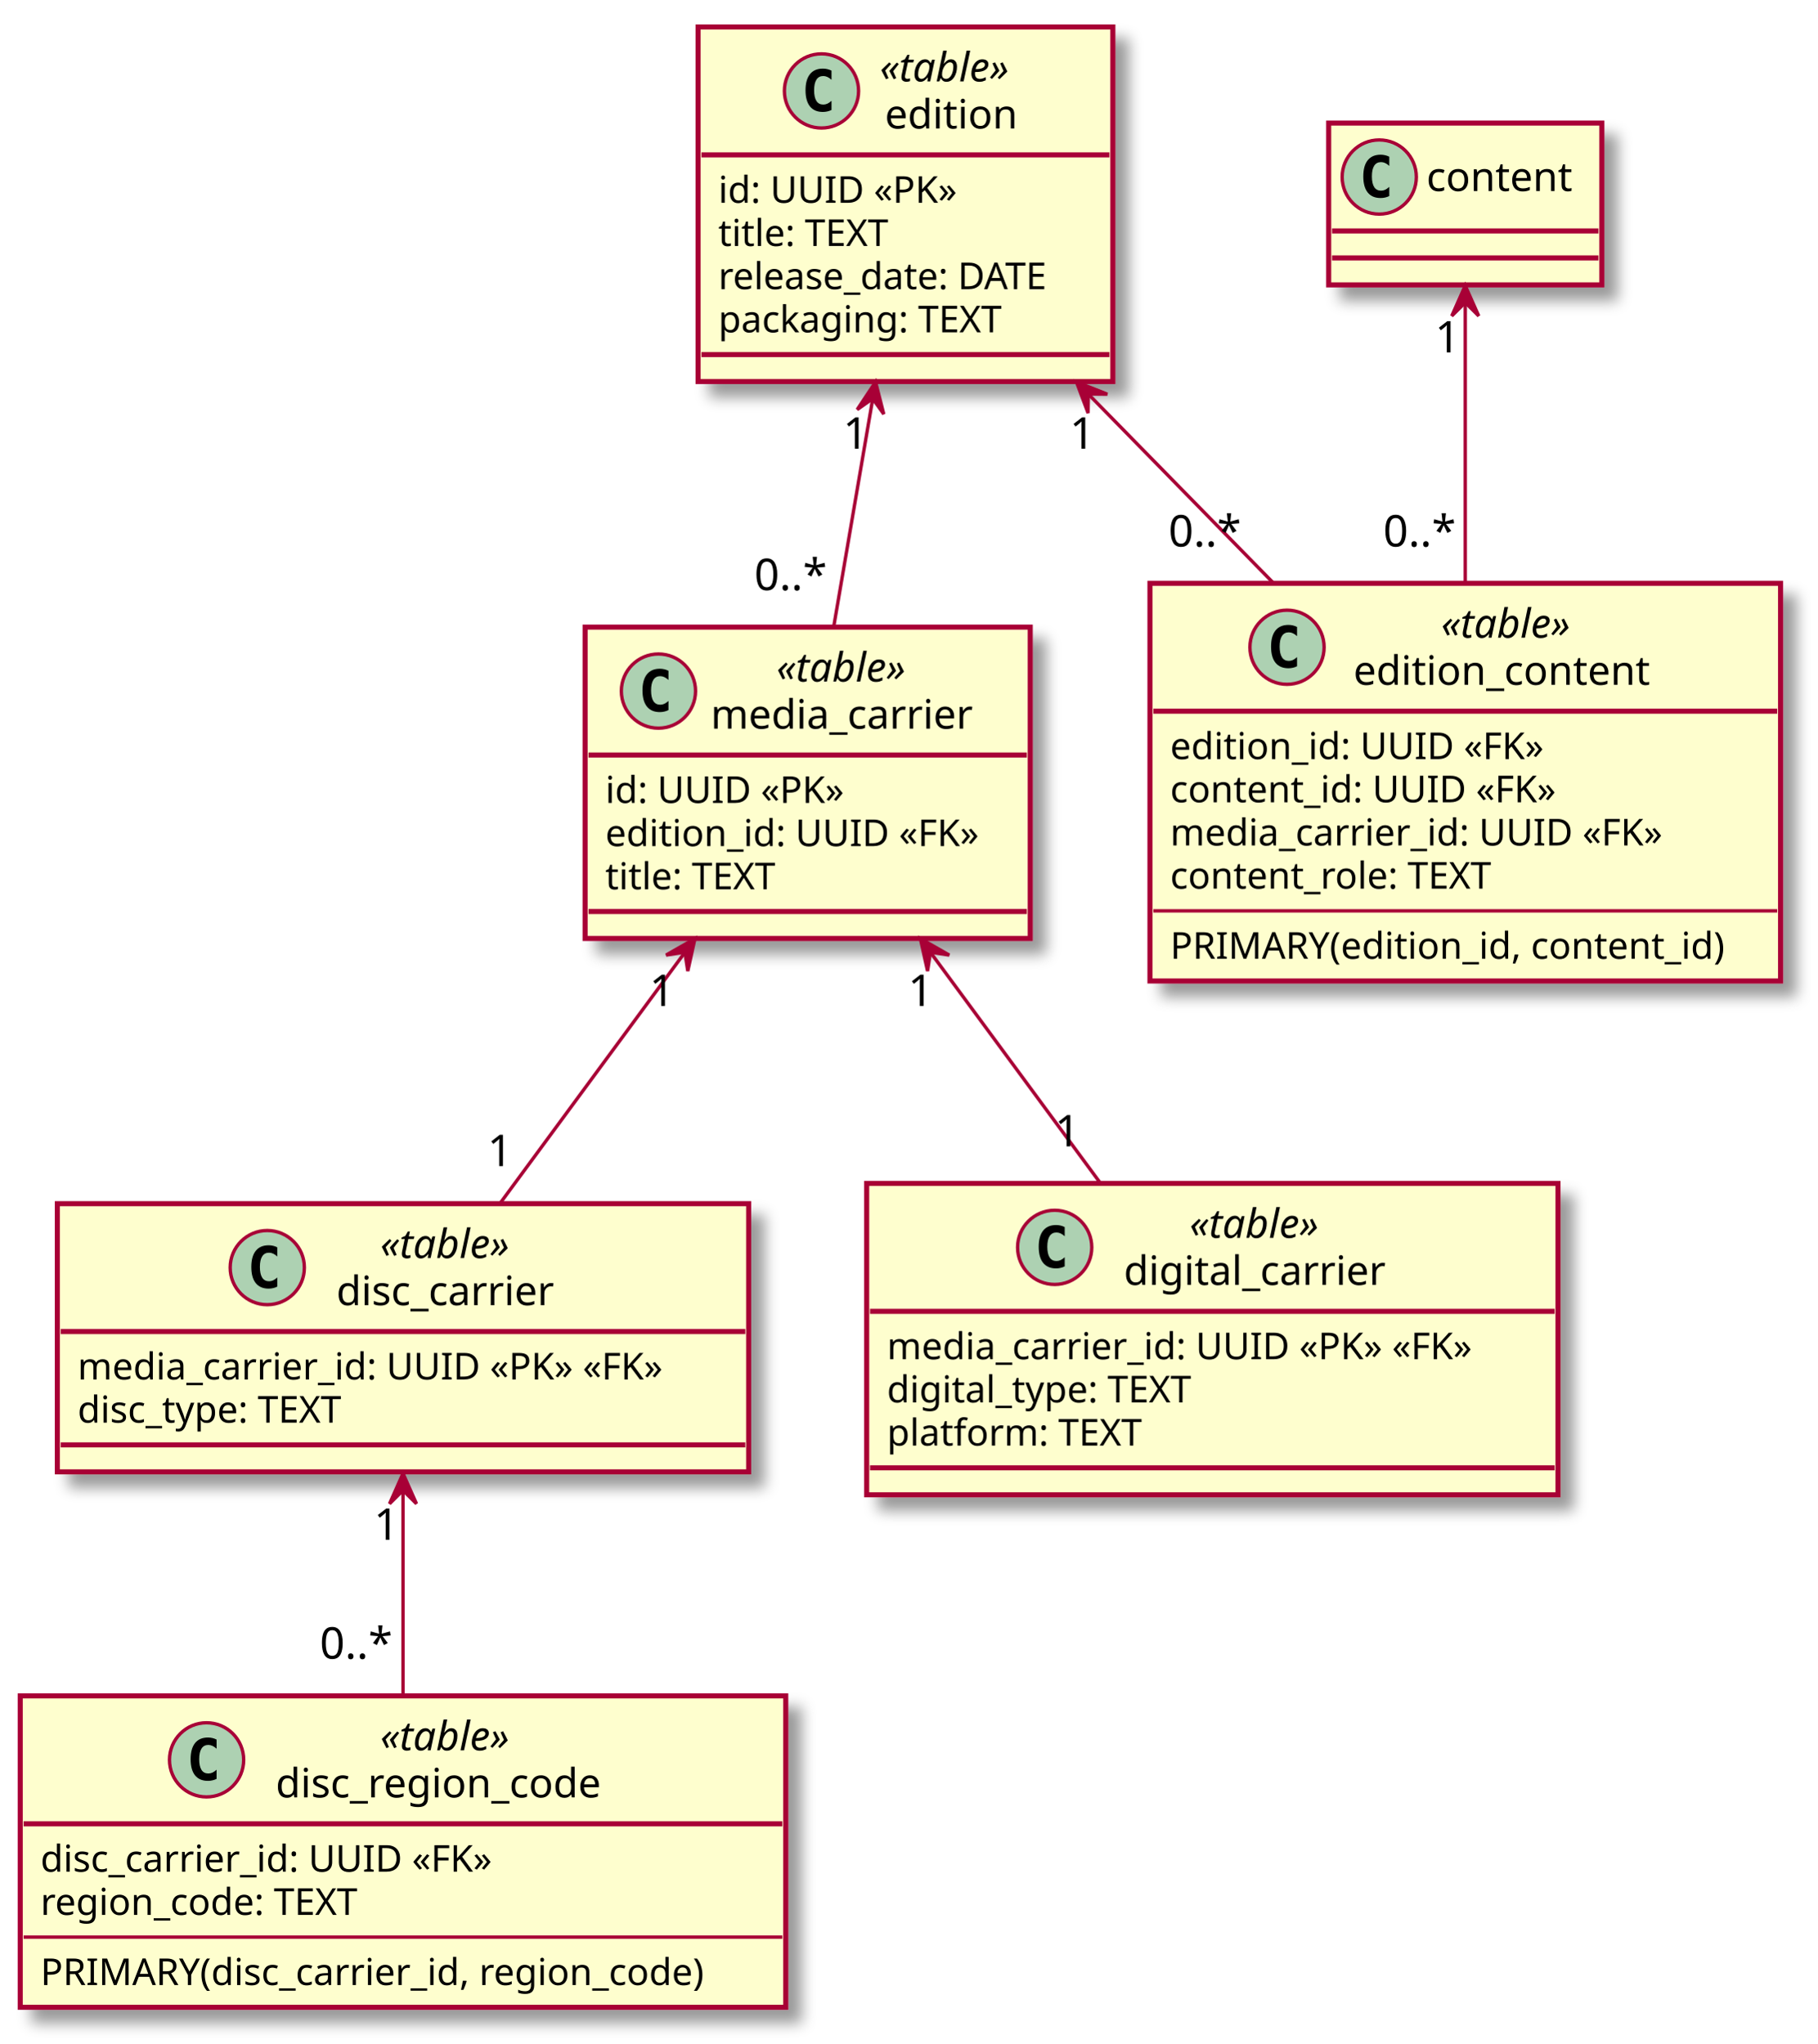
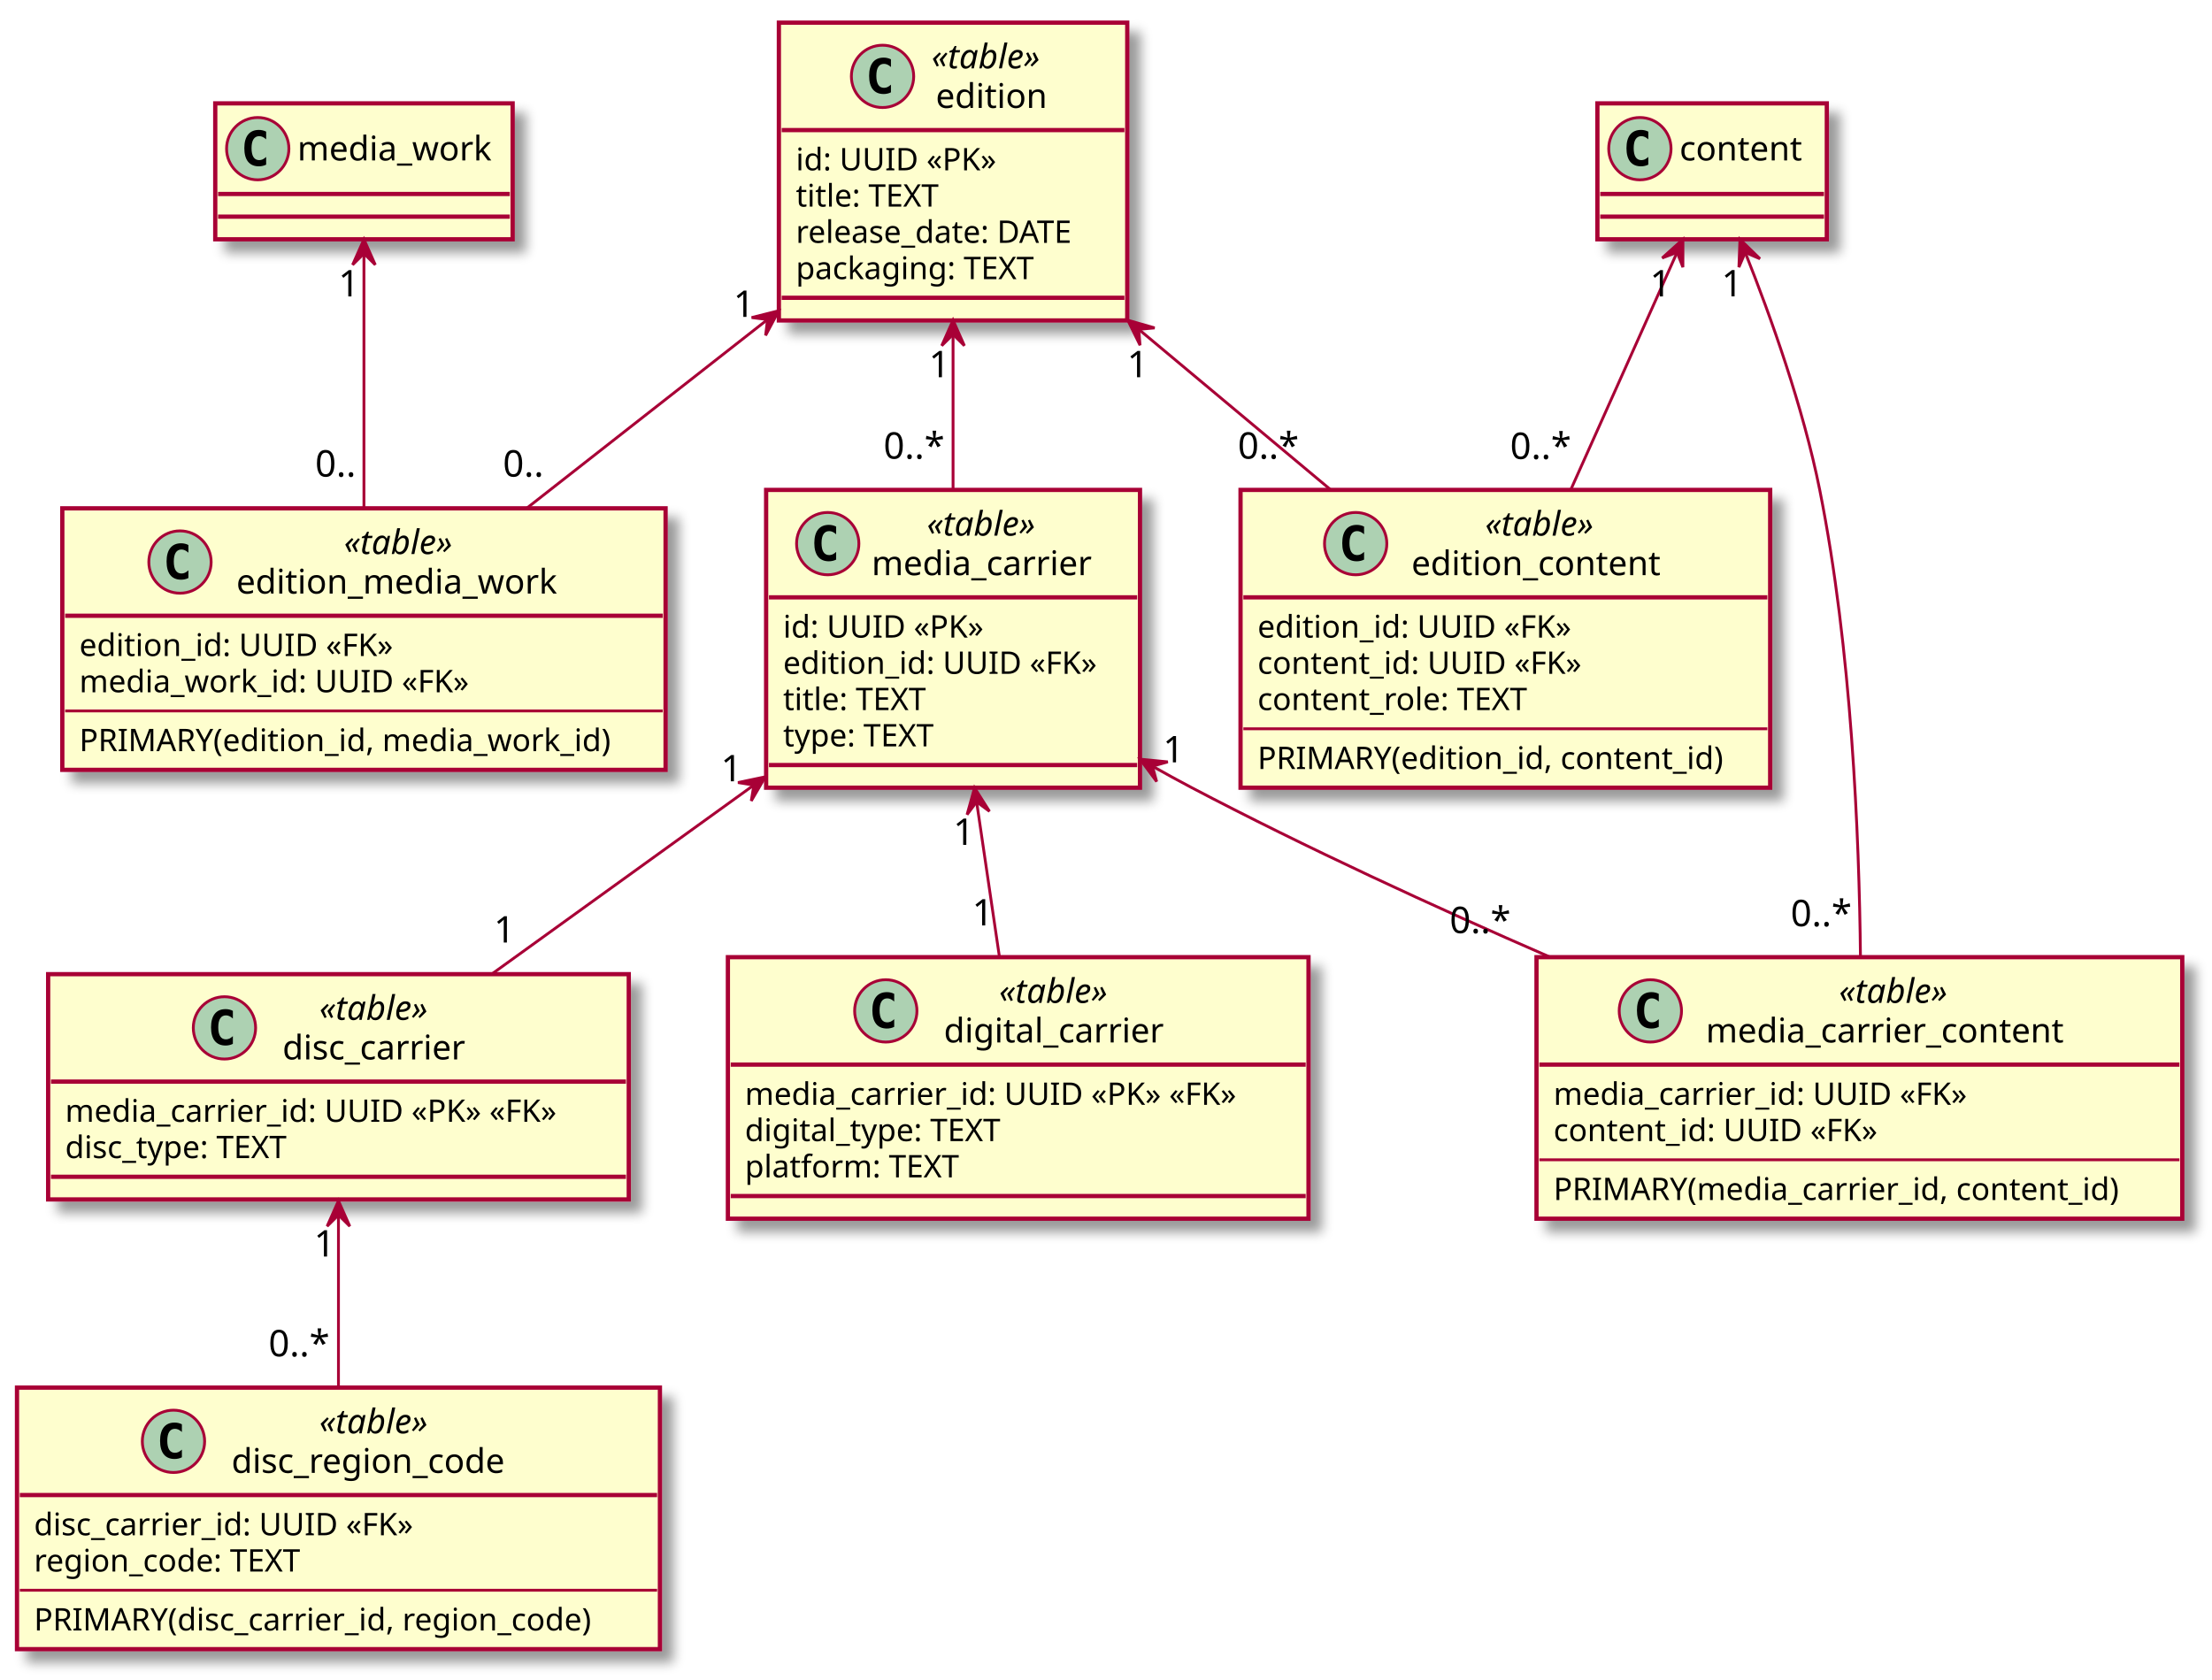
- <svg xmlns="http://www.w3.org/2000/svg" contentScriptType="application/ecmascript" contentStyleType="text/css" height="606px" preserveAspectRatio="none" style="width:539px;height:606px;" version="1.1" viewBox="0 0 539 606" width="539px" zoomAndPan="magnify">
+ <svg xmlns="http://www.w3.org/2000/svg" contentScriptType="application/ecmascript" contentStyleType="text/css" height="593px" preserveAspectRatio="none" style="width:781px;height:593px;" version="1.1" viewBox="0 0 781 593" width="781px" zoomAndPan="magnify">
  <defs>
-     <filter height="300%" id="fr2t4tsjd34j5" width="300%" x="-1" y="-1">
+     <filter height="300%" id="fx2u4dp7x3v7" width="300%" x="-1" y="-1">
      <feGaussianBlur result="blurOut" stdDeviation="2.0" />
      <feColorMatrix in="blurOut" result="blurOut2" type="matrix" values="0 0 0 0 0 0 0 0 0 0 0 0 0 0 0 0 0 0 .4 0" />
      <feOffset dx="4.0" dy="4.0" in="blurOut2" result="blurOut3" />
      <feBlend in="SourceGraphic" in2="blurOut3" mode="normal" />
    </filter>
  </defs>
  <g>
-     <rect fill="#FEFECE" filter="url(#fr2t4tsjd34j5)" height="105.156" id="edition" style="stroke: #A80036; stroke-width: 1.5;" width="123" x="207" y="8" />
-     <ellipse cx="243.6" cy="26.969" fill="#ADD1B2" rx="11" ry="11" style="stroke: #A80036; stroke-width: 1.0;" />
-     <path d="M246.569,32.609 Q245.991,32.906 245.35,33.047 Q244.709,33.203 244.006,33.203 Q241.506,33.203 240.178,31.562 Q238.866,29.906 238.866,26.781 Q238.866,23.656 240.178,22 Q241.506,20.344 244.006,20.344 Q244.709,20.344 245.35,20.5 Q246.006,20.656 246.569,20.953 L246.569,23.672 Q245.944,23.094 245.35,22.828 Q244.756,22.547 244.131,22.547 Q242.787,22.547 242.1,23.625 Q241.412,24.688 241.412,26.781 Q241.412,28.875 242.1,29.953 Q242.787,31.016 244.131,31.016 Q244.756,31.016 245.35,30.75 Q245.944,30.469 246.569,29.891 L246.569,32.609 Z " />
-     <text fill="#000000" font-family="sans-serif" font-size="12" font-style="italic" lengthAdjust="spacingAndGlyphs" textLength="46" x="260.9" y="24.139">«table»</text>
-     <text fill="#000000" font-family="sans-serif" font-size="12" lengthAdjust="spacingAndGlyphs" textLength="43" x="262.4" y="38.107">edition</text>
-     <line style="stroke: #A80036; stroke-width: 1.5;" x1="208" x2="329" y1="45.938" y2="45.938" />
-     <text fill="#000000" font-family="sans-serif" font-size="11" lengthAdjust="spacingAndGlyphs" textLength="77" x="213" y="60.148">id: UUID «PK»</text>
-     <text fill="#000000" font-family="sans-serif" font-size="11" lengthAdjust="spacingAndGlyphs" textLength="57" x="213" y="72.953">title: TEXT</text>
-     <text fill="#000000" font-family="sans-serif" font-size="11" lengthAdjust="spacingAndGlyphs" textLength="111" x="213" y="85.757">release_date: DATE</text>
-     <text fill="#000000" font-family="sans-serif" font-size="11" lengthAdjust="spacingAndGlyphs" textLength="93" x="213" y="98.562">packaging: TEXT</text>
-     <line style="stroke: #A80036; stroke-width: 1.5;" x1="208" x2="329" y1="105.156" y2="105.156" />
-     <rect fill="#FEFECE" filter="url(#fr2t4tsjd34j5)" height="92.352" id="media_carrier" style="stroke: #A80036; stroke-width: 1.5;" width="132" x="173.5" y="186" />
-     <ellipse cx="195.25" cy="204.969" fill="#ADD1B2" rx="11" ry="11" style="stroke: #A80036; stroke-width: 1.0;" />
-     <path d="M198.219,210.609 Q197.641,210.906 197,211.047 Q196.359,211.203 195.656,211.203 Q193.156,211.203 191.828,209.562 Q190.516,207.906 190.516,204.781 Q190.516,201.656 191.828,200 Q193.156,198.344 195.656,198.344 Q196.359,198.344 197,198.5 Q197.656,198.656 198.219,198.953 L198.219,201.672 Q197.594,201.094 197,200.828 Q196.406,200.547 195.781,200.547 Q194.438,200.547 193.75,201.625 Q193.062,202.688 193.062,204.781 Q193.062,206.875 193.75,207.953 Q194.438,209.016 195.781,209.016 Q196.406,209.016 197,208.75 Q197.594,208.469 198.219,207.891 L198.219,210.609 Z " />
-     <text fill="#000000" font-family="sans-serif" font-size="12" font-style="italic" lengthAdjust="spacingAndGlyphs" textLength="46" x="230.25" y="202.139">«table»</text>
-     <text fill="#000000" font-family="sans-serif" font-size="12" lengthAdjust="spacingAndGlyphs" textLength="85" x="210.75" y="216.107">media_carrier</text>
-     <line style="stroke: #A80036; stroke-width: 1.5;" x1="174.5" x2="304.5" y1="223.938" y2="223.938" />
-     <text fill="#000000" font-family="sans-serif" font-size="11" lengthAdjust="spacingAndGlyphs" textLength="77" x="179.5" y="238.148">id: UUID «PK»</text>
-     <text fill="#000000" font-family="sans-serif" font-size="11" lengthAdjust="spacingAndGlyphs" textLength="120" x="179.5" y="250.953">edition_id: UUID «FK»</text>
-     <text fill="#000000" font-family="sans-serif" font-size="11" lengthAdjust="spacingAndGlyphs" textLength="57" x="179.5" y="263.757">title: TEXT</text>
-     <line style="stroke: #A80036; stroke-width: 1.5;" x1="174.5" x2="304.5" y1="270.352" y2="270.352" />
-     <rect fill="#FEFECE" filter="url(#fr2t4tsjd34j5)" height="79.547" id="disc_carrier" style="stroke: #A80036; stroke-width: 1.5;" width="205" x="17" y="357" />
-     <ellipse cx="79.25" cy="375.969" fill="#ADD1B2" rx="11" ry="11" style="stroke: #A80036; stroke-width: 1.0;" />
-     <path d="M82.219,381.609 Q81.641,381.906 81,382.047 Q80.359,382.203 79.656,382.203 Q77.156,382.203 75.828,380.562 Q74.516,378.906 74.516,375.781 Q74.516,372.656 75.828,371 Q77.156,369.344 79.656,369.344 Q80.359,369.344 81,369.5 Q81.656,369.656 82.219,369.953 L82.219,372.672 Q81.594,372.094 81,371.828 Q80.406,371.547 79.781,371.547 Q78.438,371.547 77.75,372.625 Q77.062,373.688 77.062,375.781 Q77.062,377.875 77.75,378.953 Q78.438,380.016 79.781,380.016 Q80.406,380.016 81,379.75 Q81.594,379.469 82.219,378.891 L82.219,381.609 Z " />
-     <text fill="#000000" font-family="sans-serif" font-size="12" font-style="italic" lengthAdjust="spacingAndGlyphs" textLength="46" x="112.75" y="373.139">«table»</text>
-     <text fill="#000000" font-family="sans-serif" font-size="12" lengthAdjust="spacingAndGlyphs" textLength="72" x="99.75" y="387.107">disc_carrier</text>
-     <line style="stroke: #A80036; stroke-width: 1.5;" x1="18" x2="221" y1="394.938" y2="394.938" />
-     <text fill="#000000" font-family="sans-serif" font-size="11" lengthAdjust="spacingAndGlyphs" textLength="193" x="23" y="409.148">media_carrier_id: UUID «PK» «FK»</text>
-     <text fill="#000000" font-family="sans-serif" font-size="11" lengthAdjust="spacingAndGlyphs" textLength="89" x="23" y="421.953">disc_type: TEXT</text>
-     <line style="stroke: #A80036; stroke-width: 1.5;" x1="18" x2="221" y1="428.547" y2="428.547" />
-     <rect fill="#FEFECE" filter="url(#fr2t4tsjd34j5)" height="92.352" id="disc_region_code" style="stroke: #A80036; stroke-width: 1.5;" width="227" x="6" y="503" />
-     <ellipse cx="61.25" cy="521.969" fill="#ADD1B2" rx="11" ry="11" style="stroke: #A80036; stroke-width: 1.0;" />
-     <path d="M64.219,527.609 Q63.641,527.906 63,528.047 Q62.359,528.203 61.656,528.203 Q59.156,528.203 57.828,526.562 Q56.516,524.906 56.516,521.781 Q56.516,518.656 57.828,517 Q59.156,515.344 61.656,515.344 Q62.359,515.344 63,515.5 Q63.656,515.656 64.219,515.953 L64.219,518.672 Q63.594,518.094 63,517.828 Q62.406,517.547 61.781,517.547 Q60.438,517.547 59.75,518.625 Q59.062,519.688 59.062,521.781 Q59.062,523.875 59.75,524.953 Q60.438,526.016 61.781,526.016 Q62.406,526.016 63,525.75 Q63.594,525.469 64.219,524.891 L64.219,527.609 Z " />
-     <text fill="#000000" font-family="sans-serif" font-size="12" font-style="italic" lengthAdjust="spacingAndGlyphs" textLength="46" x="112.75" y="519.139">«table»</text>
-     <text fill="#000000" font-family="sans-serif" font-size="12" lengthAdjust="spacingAndGlyphs" textLength="108" x="81.75" y="533.107">disc_region_code</text>
-     <line style="stroke: #A80036; stroke-width: 1.5;" x1="7" x2="232" y1="540.938" y2="540.938" />
-     <text fill="#000000" font-family="sans-serif" font-size="11" lengthAdjust="spacingAndGlyphs" textLength="149" x="12" y="555.148">disc_carrier_id: UUID «FK»</text>
-     <text fill="#000000" font-family="sans-serif" font-size="11" lengthAdjust="spacingAndGlyphs" textLength="105" x="12" y="567.953">region_code: TEXT</text>
-     <line style="stroke: #A80036; stroke-width: 1.0;" x1="7" x2="232" y1="574.547" y2="574.547" />
-     <text fill="#000000" font-family="sans-serif" font-size="11" lengthAdjust="spacingAndGlyphs" textLength="215" x="12" y="588.757">PRIMARY(disc_carrier_id, region_code)</text>
-     <rect fill="#FEFECE" filter="url(#fr2t4tsjd34j5)" height="92.352" id="digital_carrier" style="stroke: #A80036; stroke-width: 1.5;" width="205" x="257" y="351" />
-     <ellipse cx="312.75" cy="369.969" fill="#ADD1B2" rx="11" ry="11" style="stroke: #A80036; stroke-width: 1.0;" />
-     <path d="M315.719,375.609 Q315.141,375.906 314.5,376.047 Q313.859,376.203 313.156,376.203 Q310.656,376.203 309.328,374.562 Q308.016,372.906 308.016,369.781 Q308.016,366.656 309.328,365 Q310.656,363.344 313.156,363.344 Q313.859,363.344 314.5,363.5 Q315.156,363.656 315.719,363.953 L315.719,366.672 Q315.094,366.094 314.5,365.828 Q313.906,365.547 313.281,365.547 Q311.938,365.547 311.25,366.625 Q310.562,367.688 310.562,369.781 Q310.562,371.875 311.25,372.953 Q311.938,374.016 313.281,374.016 Q313.906,374.016 314.5,373.75 Q315.094,373.469 315.719,372.891 L315.719,375.609 Z " />
-     <text fill="#000000" font-family="sans-serif" font-size="12" font-style="italic" lengthAdjust="spacingAndGlyphs" textLength="46" x="352.75" y="367.139">«table»</text>
-     <text fill="#000000" font-family="sans-serif" font-size="12" lengthAdjust="spacingAndGlyphs" textLength="85" x="333.25" y="381.107">digital_carrier</text>
-     <line style="stroke: #A80036; stroke-width: 1.5;" x1="258" x2="461" y1="388.938" y2="388.938" />
-     <text fill="#000000" font-family="sans-serif" font-size="11" lengthAdjust="spacingAndGlyphs" textLength="193" x="263" y="403.148">media_carrier_id: UUID «PK» «FK»</text>
-     <text fill="#000000" font-family="sans-serif" font-size="11" lengthAdjust="spacingAndGlyphs" textLength="100" x="263" y="415.953">digital_type: TEXT</text>
-     <text fill="#000000" font-family="sans-serif" font-size="11" lengthAdjust="spacingAndGlyphs" textLength="84" x="263" y="428.757">platform: TEXT</text>
-     <line style="stroke: #A80036; stroke-width: 1.5;" x1="258" x2="461" y1="435.352" y2="435.352" />
-     <rect fill="#FEFECE" filter="url(#fr2t4tsjd34j5)" height="117.961" id="edition_content" style="stroke: #A80036; stroke-width: 1.5;" width="187" x="341" y="173" />
-     <ellipse cx="381.65" cy="191.969" fill="#ADD1B2" rx="11" ry="11" style="stroke: #A80036; stroke-width: 1.0;" />
-     <path d="M384.619,197.609 Q384.041,197.906 383.4,198.047 Q382.759,198.203 382.056,198.203 Q379.556,198.203 378.228,196.562 Q376.916,194.906 376.916,191.781 Q376.916,188.656 378.228,187 Q379.556,185.344 382.056,185.344 Q382.759,185.344 383.4,185.5 Q384.056,185.656 384.619,185.953 L384.619,188.672 Q383.994,188.094 383.4,187.828 Q382.806,187.547 382.181,187.547 Q380.837,187.547 380.15,188.625 Q379.462,189.688 379.462,191.781 Q379.462,193.875 380.15,194.953 Q380.837,196.016 382.181,196.016 Q382.806,196.016 383.4,195.75 Q383.994,195.469 384.619,194.891 L384.619,197.609 Z " />
-     <text fill="#000000" font-family="sans-serif" font-size="12" font-style="italic" lengthAdjust="spacingAndGlyphs" textLength="46" x="427.35" y="189.139">«table»</text>
-     <text fill="#000000" font-family="sans-serif" font-size="12" lengthAdjust="spacingAndGlyphs" textLength="98" x="401.35" y="203.107">edition_content</text>
-     <line style="stroke: #A80036; stroke-width: 1.5;" x1="342" x2="527" y1="210.938" y2="210.938" />
-     <text fill="#000000" font-family="sans-serif" font-size="11" lengthAdjust="spacingAndGlyphs" textLength="120" x="347" y="225.148">edition_id: UUID «FK»</text>
-     <text fill="#000000" font-family="sans-serif" font-size="11" lengthAdjust="spacingAndGlyphs" textLength="124" x="347" y="237.953">content_id: UUID «FK»</text>
-     <text fill="#000000" font-family="sans-serif" font-size="11" lengthAdjust="spacingAndGlyphs" textLength="161" x="347" y="250.757">media_carrier_id: UUID «FK»</text>
-     <text fill="#000000" font-family="sans-serif" font-size="11" lengthAdjust="spacingAndGlyphs" textLength="106" x="347" y="263.562">content_role: TEXT</text>
-     <line style="stroke: #A80036; stroke-width: 1.0;" x1="342" x2="527" y1="270.156" y2="270.156" />
-     <text fill="#000000" font-family="sans-serif" font-size="11" lengthAdjust="spacingAndGlyphs" textLength="175" x="347" y="284.367">PRIMARY(edition_id, content_id)</text>
-     <rect fill="#FEFECE" filter="url(#fr2t4tsjd34j5)" height="48" id="content" style="stroke: #A80036; stroke-width: 1.5;" width="81" x="394" y="36.5" />
-     <ellipse cx="409" cy="52.5" fill="#ADD1B2" rx="11" ry="11" style="stroke: #A80036; stroke-width: 1.0;" />
-     <path d="M411.969,58.141 Q411.391,58.438 410.75,58.578 Q410.109,58.734 409.406,58.734 Q406.906,58.734 405.578,57.094 Q404.266,55.438 404.266,52.312 Q404.266,49.188 405.578,47.531 Q406.906,45.875 409.406,45.875 Q410.109,45.875 410.75,46.031 Q411.406,46.188 411.969,46.484 L411.969,49.203 Q411.344,48.625 410.75,48.359 Q410.156,48.078 409.531,48.078 Q408.188,48.078 407.5,49.156 Q406.812,50.219 406.812,52.312 Q406.812,54.406 407.5,55.484 Q408.188,56.547 409.531,56.547 Q410.156,56.547 410.75,56.281 Q411.344,56 411.969,55.422 L411.969,58.141 Z " />
-     <text fill="#000000" font-family="sans-serif" font-size="12" lengthAdjust="spacingAndGlyphs" textLength="49" x="423" y="56.654">content</text>
-     <line style="stroke: #A80036; stroke-width: 1.5;" x1="395" x2="474" y1="68.5" y2="68.5" />
-     <line style="stroke: #A80036; stroke-width: 1.5;" x1="395" x2="474" y1="76.5" y2="76.5" />
-     <path d="M258.8,118.22 C255.03,140.23 250.78,165.08 247.23,185.85 " fill="none" id="edition&lt;-media_carrier" style="stroke: #A80036; stroke-width: 1.0;" />
-     <polygon fill="#A80036" points="259.64,113.28,254.18,121.477,258.797,118.209,262.066,122.826,259.64,113.28" style="stroke: #A80036; stroke-width: 1.0;" />
-     <text fill="#000000" font-family="sans-serif" font-size="13" lengthAdjust="spacingAndGlyphs" textLength="8" x="249.992" y="133.069">1</text>
-     <text fill="#000000" font-family="sans-serif" font-size="13" lengthAdjust="spacingAndGlyphs" textLength="23" x="223.676" y="175.021">0..*</text>
-     <path d="M203.06,282.5 C185.49,306.37 164.71,334.59 148.27,356.92 " fill="none" id="media_carrier&lt;-disc_carrier" style="stroke: #A80036; stroke-width: 1.0;" />
-     <polygon fill="#A80036" points="206.07,278.4,197.509,283.269,203.102,282.424,203.947,288.017,206.07,278.4" style="stroke: #A80036; stroke-width: 1.0;" />
-     <text fill="#000000" font-family="sans-serif" font-size="13" lengthAdjust="spacingAndGlyphs" textLength="8" x="192.572" y="298.367">1</text>
-     <text fill="#000000" font-family="sans-serif" font-size="13" lengthAdjust="spacingAndGlyphs" textLength="8" x="144.527" y="345.859">1</text>
-     <path d="M119.5,442.31 C119.5,461.37 119.5,483.63 119.5,502.8 " fill="none" id="disc_carrier&lt;-disc_region_code" style="stroke: #A80036; stroke-width: 1.0;" />
-     <polygon fill="#A80036" points="119.5,437.02,115.5,446.02,119.5,442.02,123.5,446.02,119.5,437.02" style="stroke: #A80036; stroke-width: 1.0;" />
-     <text fill="#000000" font-family="sans-serif" font-size="13" lengthAdjust="spacingAndGlyphs" textLength="8" x="110.862" y="456.707">1</text>
-     <text fill="#000000" font-family="sans-serif" font-size="13" lengthAdjust="spacingAndGlyphs" textLength="23" x="94.811" y="491.964">0..*</text>
-     <path d="M276.09,282.7 C292.06,304.4 310.67,329.68 326.25,350.84 " fill="none" id="media_carrier&lt;-digital_carrier" style="stroke: #A80036; stroke-width: 1.0;" />
-     <polygon fill="#A80036" points="272.93,278.4,275.053,288.017,275.898,282.424,281.491,283.269,272.93,278.4" style="stroke: #A80036; stroke-width: 1.0;" />
-     <text fill="#000000" font-family="sans-serif" font-size="13" lengthAdjust="spacingAndGlyphs" textLength="8" x="269.252" y="298.367">1</text>
-     <text fill="#000000" font-family="sans-serif" font-size="13" lengthAdjust="spacingAndGlyphs" textLength="8" x="312.779" y="340.01">1</text>
-     <path d="M323.12,117.28 C340.54,135.06 359.85,154.78 377.43,172.73 " fill="none" id="edition&lt;-edition_content" style="stroke: #A80036; stroke-width: 1.0;" />
-     <polygon fill="#A80036" points="319.21,113.28,322.652,122.508,322.71,116.851,328.366,116.908,319.21,113.28" style="stroke: #A80036; stroke-width: 1.0;" />
-     <text fill="#000000" font-family="sans-serif" font-size="13" lengthAdjust="spacingAndGlyphs" textLength="8" x="317.195" y="133.069">1</text>
-     <text fill="#000000" font-family="sans-serif" font-size="13" lengthAdjust="spacingAndGlyphs" textLength="23" x="346.502" y="162.087">0..*</text>
-     <path d="M434.5,89.94 C434.5,112.49 434.5,144.75 434.5,172.73 " fill="none" id="content&lt;-edition_content" style="stroke: #A80036; stroke-width: 1.0;" />
-     <polygon fill="#A80036" points="434.5,84.71,430.5,93.71,434.5,89.71,438.5,93.71,434.5,84.71" style="stroke: #A80036; stroke-width: 1.0;" />
-     <text fill="#000000" font-family="sans-serif" font-size="13" lengthAdjust="spacingAndGlyphs" textLength="8" x="425.525" y="104.522">1</text>
-     <text fill="#000000" font-family="sans-serif" font-size="13" lengthAdjust="spacingAndGlyphs" textLength="23" x="410.17" y="162.087">0..*</text>
+     <rect fill="#FEFECE" filter="url(#fx2u4dp7x3v7)" height="105.156" id="edition" style="stroke: #A80036; stroke-width: 1.5;" width="123" x="275" y="8" />
+     <ellipse cx="311.6" cy="26.969" fill="#ADD1B2" rx="11" ry="11" style="stroke: #A80036; stroke-width: 1.0;" />
+     <path d="M314.569,32.609 Q313.991,32.906 313.35,33.047 Q312.709,33.203 312.006,33.203 Q309.506,33.203 308.178,31.562 Q306.866,29.906 306.866,26.781 Q306.866,23.656 308.178,22 Q309.506,20.344 312.006,20.344 Q312.709,20.344 313.35,20.5 Q314.006,20.656 314.569,20.953 L314.569,23.672 Q313.944,23.094 313.35,22.828 Q312.756,22.547 312.131,22.547 Q310.788,22.547 310.1,23.625 Q309.413,24.688 309.413,26.781 Q309.413,28.875 310.1,29.953 Q310.788,31.016 312.131,31.016 Q312.756,31.016 313.35,30.75 Q313.944,30.469 314.569,29.891 L314.569,32.609 Z " />
+     <text fill="#000000" font-family="sans-serif" font-size="12" font-style="italic" lengthAdjust="spacingAndGlyphs" textLength="46" x="328.9" y="24.139">«table»</text>
+     <text fill="#000000" font-family="sans-serif" font-size="12" lengthAdjust="spacingAndGlyphs" textLength="43" x="330.4" y="38.107">edition</text>
+     <line style="stroke: #A80036; stroke-width: 1.5;" x1="276" x2="397" y1="45.938" y2="45.938" />
+     <text fill="#000000" font-family="sans-serif" font-size="11" lengthAdjust="spacingAndGlyphs" textLength="77" x="281" y="60.148">id: UUID «PK»</text>
+     <text fill="#000000" font-family="sans-serif" font-size="11" lengthAdjust="spacingAndGlyphs" textLength="57" x="281" y="72.953">title: TEXT</text>
+     <text fill="#000000" font-family="sans-serif" font-size="11" lengthAdjust="spacingAndGlyphs" textLength="111" x="281" y="85.757">release_date: DATE</text>
+     <text fill="#000000" font-family="sans-serif" font-size="11" lengthAdjust="spacingAndGlyphs" textLength="93" x="281" y="98.562">packaging: TEXT</text>
+     <line style="stroke: #A80036; stroke-width: 1.5;" x1="276" x2="397" y1="105.156" y2="105.156" />
+     <rect fill="#FEFECE" filter="url(#fx2u4dp7x3v7)" height="92.352" id="edition_media_work" style="stroke: #A80036; stroke-width: 1.5;" width="213" x="22" y="179.5" />
+     <ellipse cx="63.55" cy="198.469" fill="#ADD1B2" rx="11" ry="11" style="stroke: #A80036; stroke-width: 1.0;" />
+     <path d="M66.519,204.109 Q65.941,204.406 65.3,204.547 Q64.659,204.703 63.956,204.703 Q61.456,204.703 60.128,203.062 Q58.816,201.406 58.816,198.281 Q58.816,195.156 60.128,193.5 Q61.456,191.844 63.956,191.844 Q64.659,191.844 65.3,192 Q65.956,192.156 66.519,192.453 L66.519,195.172 Q65.894,194.594 65.3,194.328 Q64.706,194.047 64.081,194.047 Q62.737,194.047 62.05,195.125 Q61.362,196.188 61.362,198.281 Q61.362,200.375 62.05,201.453 Q62.737,202.516 64.081,202.516 Q64.706,202.516 65.3,202.25 Q65.894,201.969 66.519,201.391 L66.519,204.109 Z " />
+     <text fill="#000000" font-family="sans-serif" font-size="12" font-style="italic" lengthAdjust="spacingAndGlyphs" textLength="46" x="121.45" y="195.639">«table»</text>
+     <text fill="#000000" font-family="sans-serif" font-size="12" lengthAdjust="spacingAndGlyphs" textLength="122" x="83.45" y="209.607">edition_media_work</text>
+     <line style="stroke: #A80036; stroke-width: 1.5;" x1="23" x2="234" y1="217.438" y2="217.438" />
+     <text fill="#000000" font-family="sans-serif" font-size="11" lengthAdjust="spacingAndGlyphs" textLength="120" x="28" y="231.648">edition_id: UUID «FK»</text>
+     <text fill="#000000" font-family="sans-serif" font-size="11" lengthAdjust="spacingAndGlyphs" textLength="150" x="28" y="244.453">media_work_id: UUID «FK»</text>
+     <line style="stroke: #A80036; stroke-width: 1.0;" x1="23" x2="234" y1="251.047" y2="251.047" />
+     <text fill="#000000" font-family="sans-serif" font-size="11" lengthAdjust="spacingAndGlyphs" textLength="201" x="28" y="265.257">PRIMARY(edition_id, media_work_id)</text>
+     <rect fill="#FEFECE" filter="url(#fx2u4dp7x3v7)" height="105.156" id="edition_content" style="stroke: #A80036; stroke-width: 1.5;" width="187" x="438" y="173" />
+     <ellipse cx="478.65" cy="191.969" fill="#ADD1B2" rx="11" ry="11" style="stroke: #A80036; stroke-width: 1.0;" />
+     <path d="M481.619,197.609 Q481.041,197.906 480.4,198.047 Q479.759,198.203 479.056,198.203 Q476.556,198.203 475.228,196.562 Q473.916,194.906 473.916,191.781 Q473.916,188.656 475.228,187 Q476.556,185.344 479.056,185.344 Q479.759,185.344 480.4,185.5 Q481.056,185.656 481.619,185.953 L481.619,188.672 Q480.994,188.094 480.4,187.828 Q479.806,187.547 479.181,187.547 Q477.837,187.547 477.15,188.625 Q476.462,189.688 476.462,191.781 Q476.462,193.875 477.15,194.953 Q477.837,196.016 479.181,196.016 Q479.806,196.016 480.4,195.75 Q480.994,195.469 481.619,194.891 L481.619,197.609 Z " />
+     <text fill="#000000" font-family="sans-serif" font-size="12" font-style="italic" lengthAdjust="spacingAndGlyphs" textLength="46" x="524.35" y="189.139">«table»</text>
+     <text fill="#000000" font-family="sans-serif" font-size="12" lengthAdjust="spacingAndGlyphs" textLength="98" x="498.35" y="203.107">edition_content</text>
+     <line style="stroke: #A80036; stroke-width: 1.5;" x1="439" x2="624" y1="210.938" y2="210.938" />
+     <text fill="#000000" font-family="sans-serif" font-size="11" lengthAdjust="spacingAndGlyphs" textLength="120" x="444" y="225.148">edition_id: UUID «FK»</text>
+     <text fill="#000000" font-family="sans-serif" font-size="11" lengthAdjust="spacingAndGlyphs" textLength="124" x="444" y="237.953">content_id: UUID «FK»</text>
+     <text fill="#000000" font-family="sans-serif" font-size="11" lengthAdjust="spacingAndGlyphs" textLength="106" x="444" y="250.757">content_role: TEXT</text>
+     <line style="stroke: #A80036; stroke-width: 1.0;" x1="439" x2="624" y1="257.352" y2="257.352" />
+     <text fill="#000000" font-family="sans-serif" font-size="11" lengthAdjust="spacingAndGlyphs" textLength="175" x="444" y="271.562">PRIMARY(edition_id, content_id)</text>
+     <rect fill="#FEFECE" filter="url(#fx2u4dp7x3v7)" height="105.156" id="media_carrier" style="stroke: #A80036; stroke-width: 1.5;" width="132" x="270.5" y="173" />
+     <ellipse cx="292.25" cy="191.969" fill="#ADD1B2" rx="11" ry="11" style="stroke: #A80036; stroke-width: 1.0;" />
+     <path d="M295.219,197.609 Q294.641,197.906 294,198.047 Q293.359,198.203 292.656,198.203 Q290.156,198.203 288.828,196.562 Q287.516,194.906 287.516,191.781 Q287.516,188.656 288.828,187 Q290.156,185.344 292.656,185.344 Q293.359,185.344 294,185.5 Q294.656,185.656 295.219,185.953 L295.219,188.672 Q294.594,188.094 294,187.828 Q293.406,187.547 292.781,187.547 Q291.438,187.547 290.75,188.625 Q290.062,189.688 290.062,191.781 Q290.062,193.875 290.75,194.953 Q291.438,196.016 292.781,196.016 Q293.406,196.016 294,195.75 Q294.594,195.469 295.219,194.891 L295.219,197.609 Z " />
+     <text fill="#000000" font-family="sans-serif" font-size="12" font-style="italic" lengthAdjust="spacingAndGlyphs" textLength="46" x="327.25" y="189.139">«table»</text>
+     <text fill="#000000" font-family="sans-serif" font-size="12" lengthAdjust="spacingAndGlyphs" textLength="85" x="307.75" y="203.107">media_carrier</text>
+     <line style="stroke: #A80036; stroke-width: 1.5;" x1="271.5" x2="401.5" y1="210.938" y2="210.938" />
+     <text fill="#000000" font-family="sans-serif" font-size="11" lengthAdjust="spacingAndGlyphs" textLength="77" x="276.5" y="225.148">id: UUID «PK»</text>
+     <text fill="#000000" font-family="sans-serif" font-size="11" lengthAdjust="spacingAndGlyphs" textLength="120" x="276.5" y="237.953">edition_id: UUID «FK»</text>
+     <text fill="#000000" font-family="sans-serif" font-size="11" lengthAdjust="spacingAndGlyphs" textLength="57" x="276.5" y="250.757">title: TEXT</text>
+     <text fill="#000000" font-family="sans-serif" font-size="11" lengthAdjust="spacingAndGlyphs" textLength="60" x="276.5" y="263.562">type: TEXT</text>
+     <line style="stroke: #A80036; stroke-width: 1.5;" x1="271.5" x2="401.5" y1="270.156" y2="270.156" />
+     <rect fill="#FEFECE" filter="url(#fx2u4dp7x3v7)" height="79.547" id="disc_carrier" style="stroke: #A80036; stroke-width: 1.5;" width="205" x="17" y="344" />
+     <ellipse cx="79.25" cy="362.969" fill="#ADD1B2" rx="11" ry="11" style="stroke: #A80036; stroke-width: 1.0;" />
+     <path d="M82.219,368.609 Q81.641,368.906 81,369.047 Q80.359,369.203 79.656,369.203 Q77.156,369.203 75.828,367.562 Q74.516,365.906 74.516,362.781 Q74.516,359.656 75.828,358 Q77.156,356.344 79.656,356.344 Q80.359,356.344 81,356.5 Q81.656,356.656 82.219,356.953 L82.219,359.672 Q81.594,359.094 81,358.828 Q80.406,358.547 79.781,358.547 Q78.438,358.547 77.75,359.625 Q77.062,360.688 77.062,362.781 Q77.062,364.875 77.75,365.953 Q78.438,367.016 79.781,367.016 Q80.406,367.016 81,366.75 Q81.594,366.469 82.219,365.891 L82.219,368.609 Z " />
+     <text fill="#000000" font-family="sans-serif" font-size="12" font-style="italic" lengthAdjust="spacingAndGlyphs" textLength="46" x="112.75" y="360.139">«table»</text>
+     <text fill="#000000" font-family="sans-serif" font-size="12" lengthAdjust="spacingAndGlyphs" textLength="72" x="99.75" y="374.107">disc_carrier</text>
+     <line style="stroke: #A80036; stroke-width: 1.5;" x1="18" x2="221" y1="381.938" y2="381.938" />
+     <text fill="#000000" font-family="sans-serif" font-size="11" lengthAdjust="spacingAndGlyphs" textLength="193" x="23" y="396.148">media_carrier_id: UUID «PK» «FK»</text>
+     <text fill="#000000" font-family="sans-serif" font-size="11" lengthAdjust="spacingAndGlyphs" textLength="89" x="23" y="408.953">disc_type: TEXT</text>
+     <line style="stroke: #A80036; stroke-width: 1.5;" x1="18" x2="221" y1="415.547" y2="415.547" />
+     <rect fill="#FEFECE" filter="url(#fx2u4dp7x3v7)" height="92.352" id="disc_region_code" style="stroke: #A80036; stroke-width: 1.5;" width="227" x="6" y="490" />
+     <ellipse cx="61.25" cy="508.969" fill="#ADD1B2" rx="11" ry="11" style="stroke: #A80036; stroke-width: 1.0;" />
+     <path d="M64.219,514.609 Q63.641,514.906 63,515.047 Q62.359,515.203 61.656,515.203 Q59.156,515.203 57.828,513.562 Q56.516,511.906 56.516,508.781 Q56.516,505.656 57.828,504 Q59.156,502.344 61.656,502.344 Q62.359,502.344 63,502.5 Q63.656,502.656 64.219,502.953 L64.219,505.672 Q63.594,505.094 63,504.828 Q62.406,504.547 61.781,504.547 Q60.438,504.547 59.75,505.625 Q59.062,506.688 59.062,508.781 Q59.062,510.875 59.75,511.953 Q60.438,513.016 61.781,513.016 Q62.406,513.016 63,512.75 Q63.594,512.469 64.219,511.891 L64.219,514.609 Z " />
+     <text fill="#000000" font-family="sans-serif" font-size="12" font-style="italic" lengthAdjust="spacingAndGlyphs" textLength="46" x="112.75" y="506.139">«table»</text>
+     <text fill="#000000" font-family="sans-serif" font-size="12" lengthAdjust="spacingAndGlyphs" textLength="108" x="81.75" y="520.107">disc_region_code</text>
+     <line style="stroke: #A80036; stroke-width: 1.5;" x1="7" x2="232" y1="527.938" y2="527.938" />
+     <text fill="#000000" font-family="sans-serif" font-size="11" lengthAdjust="spacingAndGlyphs" textLength="149" x="12" y="542.148">disc_carrier_id: UUID «FK»</text>
+     <text fill="#000000" font-family="sans-serif" font-size="11" lengthAdjust="spacingAndGlyphs" textLength="105" x="12" y="554.953">region_code: TEXT</text>
+     <line style="stroke: #A80036; stroke-width: 1.0;" x1="7" x2="232" y1="561.547" y2="561.547" />
+     <text fill="#000000" font-family="sans-serif" font-size="11" lengthAdjust="spacingAndGlyphs" textLength="215" x="12" y="575.757">PRIMARY(disc_carrier_id, region_code)</text>
+     <rect fill="#FEFECE" filter="url(#fx2u4dp7x3v7)" height="92.352" id="digital_carrier" style="stroke: #A80036; stroke-width: 1.5;" width="205" x="257" y="338" />
+     <ellipse cx="312.75" cy="356.969" fill="#ADD1B2" rx="11" ry="11" style="stroke: #A80036; stroke-width: 1.0;" />
+     <path d="M315.719,362.609 Q315.141,362.906 314.5,363.047 Q313.859,363.203 313.156,363.203 Q310.656,363.203 309.328,361.562 Q308.016,359.906 308.016,356.781 Q308.016,353.656 309.328,352 Q310.656,350.344 313.156,350.344 Q313.859,350.344 314.5,350.5 Q315.156,350.656 315.719,350.953 L315.719,353.672 Q315.094,353.094 314.5,352.828 Q313.906,352.547 313.281,352.547 Q311.938,352.547 311.25,353.625 Q310.562,354.688 310.562,356.781 Q310.562,358.875 311.25,359.953 Q311.938,361.016 313.281,361.016 Q313.906,361.016 314.5,360.75 Q315.094,360.469 315.719,359.891 L315.719,362.609 Z " />
+     <text fill="#000000" font-family="sans-serif" font-size="12" font-style="italic" lengthAdjust="spacingAndGlyphs" textLength="46" x="352.75" y="354.139">«table»</text>
+     <text fill="#000000" font-family="sans-serif" font-size="12" lengthAdjust="spacingAndGlyphs" textLength="85" x="333.25" y="368.107">digital_carrier</text>
+     <line style="stroke: #A80036; stroke-width: 1.5;" x1="258" x2="461" y1="375.938" y2="375.938" />
+     <text fill="#000000" font-family="sans-serif" font-size="11" lengthAdjust="spacingAndGlyphs" textLength="193" x="263" y="390.148">media_carrier_id: UUID «PK» «FK»</text>
+     <text fill="#000000" font-family="sans-serif" font-size="11" lengthAdjust="spacingAndGlyphs" textLength="100" x="263" y="402.953">digital_type: TEXT</text>
+     <text fill="#000000" font-family="sans-serif" font-size="11" lengthAdjust="spacingAndGlyphs" textLength="84" x="263" y="415.757">platform: TEXT</text>
+     <line style="stroke: #A80036; stroke-width: 1.5;" x1="258" x2="461" y1="422.352" y2="422.352" />
+     <rect fill="#FEFECE" filter="url(#fx2u4dp7x3v7)" height="92.352" id="media_carrier_content" style="stroke: #A80036; stroke-width: 1.5;" width="228" x="542.5" y="338" />
+     <ellipse cx="582.7" cy="356.969" fill="#ADD1B2" rx="11" ry="11" style="stroke: #A80036; stroke-width: 1.0;" />
+     <path d="M585.669,362.609 Q585.091,362.906 584.45,363.047 Q583.809,363.203 583.106,363.203 Q580.606,363.203 579.278,361.562 Q577.966,359.906 577.966,356.781 Q577.966,353.656 579.278,352 Q580.606,350.344 583.106,350.344 Q583.809,350.344 584.45,350.5 Q585.106,350.656 585.669,350.953 L585.669,353.672 Q585.044,353.094 584.45,352.828 Q583.856,352.547 583.231,352.547 Q581.888,352.547 581.2,353.625 Q580.513,354.688 580.513,356.781 Q580.513,358.875 581.2,359.953 Q581.888,361.016 583.231,361.016 Q583.856,361.016 584.45,360.75 Q585.044,360.469 585.669,359.891 L585.669,362.609 Z " />
+     <text fill="#000000" font-family="sans-serif" font-size="12" font-style="italic" lengthAdjust="spacingAndGlyphs" textLength="46" x="649.3" y="354.139">«table»</text>
+     <text fill="#000000" font-family="sans-serif" font-size="12" lengthAdjust="spacingAndGlyphs" textLength="140" x="602.3" y="368.107">media_carrier_content</text>
+     <line style="stroke: #A80036; stroke-width: 1.5;" x1="543.5" x2="769.5" y1="375.938" y2="375.938" />
+     <text fill="#000000" font-family="sans-serif" font-size="11" lengthAdjust="spacingAndGlyphs" textLength="161" x="548.5" y="390.148">media_carrier_id: UUID «FK»</text>
+     <text fill="#000000" font-family="sans-serif" font-size="11" lengthAdjust="spacingAndGlyphs" textLength="124" x="548.5" y="402.953">content_id: UUID «FK»</text>
+     <line style="stroke: #A80036; stroke-width: 1.0;" x1="543.5" x2="769.5" y1="409.547" y2="409.547" />
+     <text fill="#000000" font-family="sans-serif" font-size="11" lengthAdjust="spacingAndGlyphs" textLength="216" x="548.5" y="423.757">PRIMARY(media_carrier_id, content_id)</text>
+     <rect fill="#FEFECE" filter="url(#fx2u4dp7x3v7)" height="48" id="media_work" style="stroke: #A80036; stroke-width: 1.5;" width="105" x="76" y="36.5" />
+     <ellipse cx="91" cy="52.5" fill="#ADD1B2" rx="11" ry="11" style="stroke: #A80036; stroke-width: 1.0;" />
+     <path d="M93.969,58.141 Q93.391,58.438 92.75,58.578 Q92.109,58.734 91.406,58.734 Q88.906,58.734 87.578,57.094 Q86.266,55.438 86.266,52.312 Q86.266,49.188 87.578,47.531 Q88.906,45.875 91.406,45.875 Q92.109,45.875 92.75,46.031 Q93.406,46.188 93.969,46.484 L93.969,49.203 Q93.344,48.625 92.75,48.359 Q92.156,48.078 91.531,48.078 Q90.188,48.078 89.5,49.156 Q88.812,50.219 88.812,52.312 Q88.812,54.406 89.5,55.484 Q90.188,56.547 91.531,56.547 Q92.156,56.547 92.75,56.281 Q93.344,56 93.969,55.422 L93.969,58.141 Z " />
+     <text fill="#000000" font-family="sans-serif" font-size="12" lengthAdjust="spacingAndGlyphs" textLength="73" x="105" y="56.654">media_work</text>
+     <line style="stroke: #A80036; stroke-width: 1.5;" x1="77" x2="180" y1="68.5" y2="68.5" />
+     <line style="stroke: #A80036; stroke-width: 1.5;" x1="77" x2="180" y1="76.5" y2="76.5" />
+     <rect fill="#FEFECE" filter="url(#fx2u4dp7x3v7)" height="48" id="content" style="stroke: #A80036; stroke-width: 1.5;" width="81" x="564" y="36.5" />
+     <ellipse cx="579" cy="52.5" fill="#ADD1B2" rx="11" ry="11" style="stroke: #A80036; stroke-width: 1.0;" />
+     <path d="M581.969,58.141 Q581.391,58.438 580.75,58.578 Q580.109,58.734 579.406,58.734 Q576.906,58.734 575.578,57.094 Q574.266,55.438 574.266,52.312 Q574.266,49.188 575.578,47.531 Q576.906,45.875 579.406,45.875 Q580.109,45.875 580.75,46.031 Q581.406,46.188 581.969,46.484 L581.969,49.203 Q581.344,48.625 580.75,48.359 Q580.156,48.078 579.531,48.078 Q578.188,48.078 577.5,49.156 Q576.812,50.219 576.812,52.312 Q576.812,54.406 577.5,55.484 Q578.188,56.547 579.531,56.547 Q580.156,56.547 580.75,56.281 Q581.344,56 581.969,55.422 L581.969,58.141 Z " />
+     <text fill="#000000" font-family="sans-serif" font-size="12" lengthAdjust="spacingAndGlyphs" textLength="49" x="593" y="56.654">content</text>
+     <line style="stroke: #A80036; stroke-width: 1.5;" x1="565" x2="644" y1="68.5" y2="68.5" />
+     <line style="stroke: #A80036; stroke-width: 1.5;" x1="565" x2="644" y1="76.5" y2="76.5" />
+     <path d="M270.95,112.87 C243.69,134.23 212.33,158.81 185.99,179.45 " fill="none" id="edition&lt;-edition_media_work" style="stroke: #A80036; stroke-width: 1.0;" />
+     <polygon fill="#A80036" points="274.94,109.74,265.387,112.137,271.002,112.822,270.318,118.437,274.94,109.74" style="stroke: #A80036; stroke-width: 1.0;" />
+     <text fill="#000000" font-family="sans-serif" font-size="13" lengthAdjust="spacingAndGlyphs" textLength="8" x="258.95" y="111.892">1</text>
+     <text fill="#000000" font-family="sans-serif" font-size="13" lengthAdjust="spacingAndGlyphs" textLength="16" x="177.568" y="168.3">0..</text>
+     <path d="M402.25,116.46 C424.1,134.73 448.34,154.99 469.87,172.98 " fill="none" id="edition&lt;-edition_content" style="stroke: #A80036; stroke-width: 1.0;" />
+     <polygon fill="#A80036" points="398.2,113.07,402.521,121.92,402.029,116.285,407.665,115.793,398.2,113.07" style="stroke: #A80036; stroke-width: 1.0;" />
+     <text fill="#000000" font-family="sans-serif" font-size="13" lengthAdjust="spacingAndGlyphs" textLength="8" x="397.953" y="133.207">1</text>
+     <text fill="#000000" font-family="sans-serif" font-size="13" lengthAdjust="spacingAndGlyphs" textLength="23" x="437.043" y="161.98">0..*</text>
+     <path d="M336.5,118.51 C336.5,136.24 336.5,155.66 336.5,172.98 " fill="none" id="edition&lt;-media_carrier" style="stroke: #A80036; stroke-width: 1.0;" />
+     <polygon fill="#A80036" points="336.5,113.07,332.5,122.07,336.5,118.07,340.5,122.07,336.5,113.07" style="stroke: #A80036; stroke-width: 1.0;" />
+     <text fill="#000000" font-family="sans-serif" font-size="13" lengthAdjust="spacingAndGlyphs" textLength="8" x="327.962" y="133.207">1</text>
+     <text fill="#000000" font-family="sans-serif" font-size="13" lengthAdjust="spacingAndGlyphs" textLength="23" x="311.955" y="161.98">0..*</text>
+     <path d="M265.83,277.47 C235.91,299.04 201.61,323.79 173.73,343.89 " fill="none" id="media_carrier&lt;-disc_carrier" style="stroke: #A80036; stroke-width: 1.0;" />
+     <polygon fill="#A80036" points="270.21,274.31,260.571,276.334,266.156,277.236,265.254,282.821,270.21,274.31" style="stroke: #A80036; stroke-width: 1.0;" />
+     <text fill="#000000" font-family="sans-serif" font-size="13" lengthAdjust="spacingAndGlyphs" textLength="8" x="254.522" y="275.894">1</text>
+     <text fill="#000000" font-family="sans-serif" font-size="13" lengthAdjust="spacingAndGlyphs" textLength="8" x="174.363" y="332.824">1</text>
+     <path d="M119.5,429.31 C119.5,448.37 119.5,470.63 119.5,489.8 " fill="none" id="disc_carrier&lt;-disc_region_code" style="stroke: #A80036; stroke-width: 1.0;" />
+     <polygon fill="#A80036" points="119.5,424.02,115.5,433.02,119.5,429.02,123.5,433.02,119.5,424.02" style="stroke: #A80036; stroke-width: 1.0;" />
+     <text fill="#000000" font-family="sans-serif" font-size="13" lengthAdjust="spacingAndGlyphs" textLength="8" x="110.862" y="443.707">1</text>
+     <text fill="#000000" font-family="sans-serif" font-size="13" lengthAdjust="spacingAndGlyphs" textLength="23" x="94.811" y="478.964">0..*</text>
+     <path d="M344.83,283.21 C347.48,301.22 350.37,320.88 352.88,337.95 " fill="none" id="media_carrier&lt;-digital_carrier" style="stroke: #A80036; stroke-width: 1.0;" />
+     <polygon fill="#A80036" points="344.09,278.18,341.445,287.667,344.819,283.127,349.36,286.5,344.09,278.18" style="stroke: #A80036; stroke-width: 1.0;" />
+     <text fill="#000000" font-family="sans-serif" font-size="13" lengthAdjust="spacingAndGlyphs" textLength="8" x="336.572" y="298.332">1</text>
+     <text fill="#000000" font-family="sans-serif" font-size="13" lengthAdjust="spacingAndGlyphs" textLength="8" x="343.254" y="326.8">1</text>
+     <path d="M407.04,270.65 C411.56,273.2 416.07,275.67 420.5,278 C461.08,299.35 506.89,320.39 547.29,337.97 " fill="none" id="media_carrier&lt;-media_carrier_content" style="stroke: #A80036; stroke-width: 1.0;" />
+     <polygon fill="#A80036" points="402.52,268.08,408.375,276,406.869,270.547,412.322,269.041,402.52,268.08" style="stroke: #A80036; stroke-width: 1.0;" />
+     <text fill="#000000" font-family="sans-serif" font-size="13" lengthAdjust="spacingAndGlyphs" textLength="8" x="410.616" y="269.202">1</text>
+     <text fill="#000000" font-family="sans-serif" font-size="13" lengthAdjust="spacingAndGlyphs" textLength="23" x="511.842" y="329.505">0..*</text>
+     <path d="M128.5,89.59 C128.5,114.3 128.5,150.69 128.5,179.45 " fill="none" id="media_work&lt;-edition_media_work" style="stroke: #A80036; stroke-width: 1.0;" />
+     <polygon fill="#A80036" points="128.5,84.51,124.5,93.51,128.5,89.51,132.5,93.51,128.5,84.51" style="stroke: #A80036; stroke-width: 1.0;" />
+     <text fill="#000000" font-family="sans-serif" font-size="13" lengthAdjust="spacingAndGlyphs" textLength="8" x="119.475" y="104.668">1</text>
+     <text fill="#000000" font-family="sans-serif" font-size="13" lengthAdjust="spacingAndGlyphs" textLength="16" x="111.275" y="168.3">0..</text>
+     <path d="M592.09,89.22 C581.86,112.05 567.09,145.04 554.69,172.73 " fill="none" id="content&lt;-edition_content" style="stroke: #A80036; stroke-width: 1.0;" />
+     <polygon fill="#A80036" points="594.2,84.51,586.876,91.095,592.16,89.075,594.18,94.359,594.2,84.51" style="stroke: #A80036; stroke-width: 1.0;" />
+     <text fill="#000000" font-family="sans-serif" font-size="13" lengthAdjust="spacingAndGlyphs" textLength="8" x="582.536" y="104.668">1</text>
+     <text fill="#000000" font-family="sans-serif" font-size="13" lengthAdjust="spacingAndGlyphs" textLength="23" x="533.188" y="162.073">0..*</text>
+     <path d="M616.28,89.37 C625.11,111.59 636.64,143.73 642.5,173 C653.72,229.07 656.45,295.07 656.88,337.9 " fill="none" id="content&lt;-media_carrier_content" style="stroke: #A80036; stroke-width: 1.0;" />
+     <polygon fill="#A80036" points="614.33,84.5,613.969,94.342,616.192,89.14,621.394,91.363,614.33,84.5" style="stroke: #A80036; stroke-width: 1.0;" />
+     <text fill="#000000" font-family="sans-serif" font-size="13" lengthAdjust="spacingAndGlyphs" textLength="8" x="607.824" y="104.656">1</text>
+     <text fill="#000000" font-family="sans-serif" font-size="13" lengthAdjust="spacingAndGlyphs" textLength="23" x="632.247" y="327.078">0..*</text>
  </g>
</svg>
